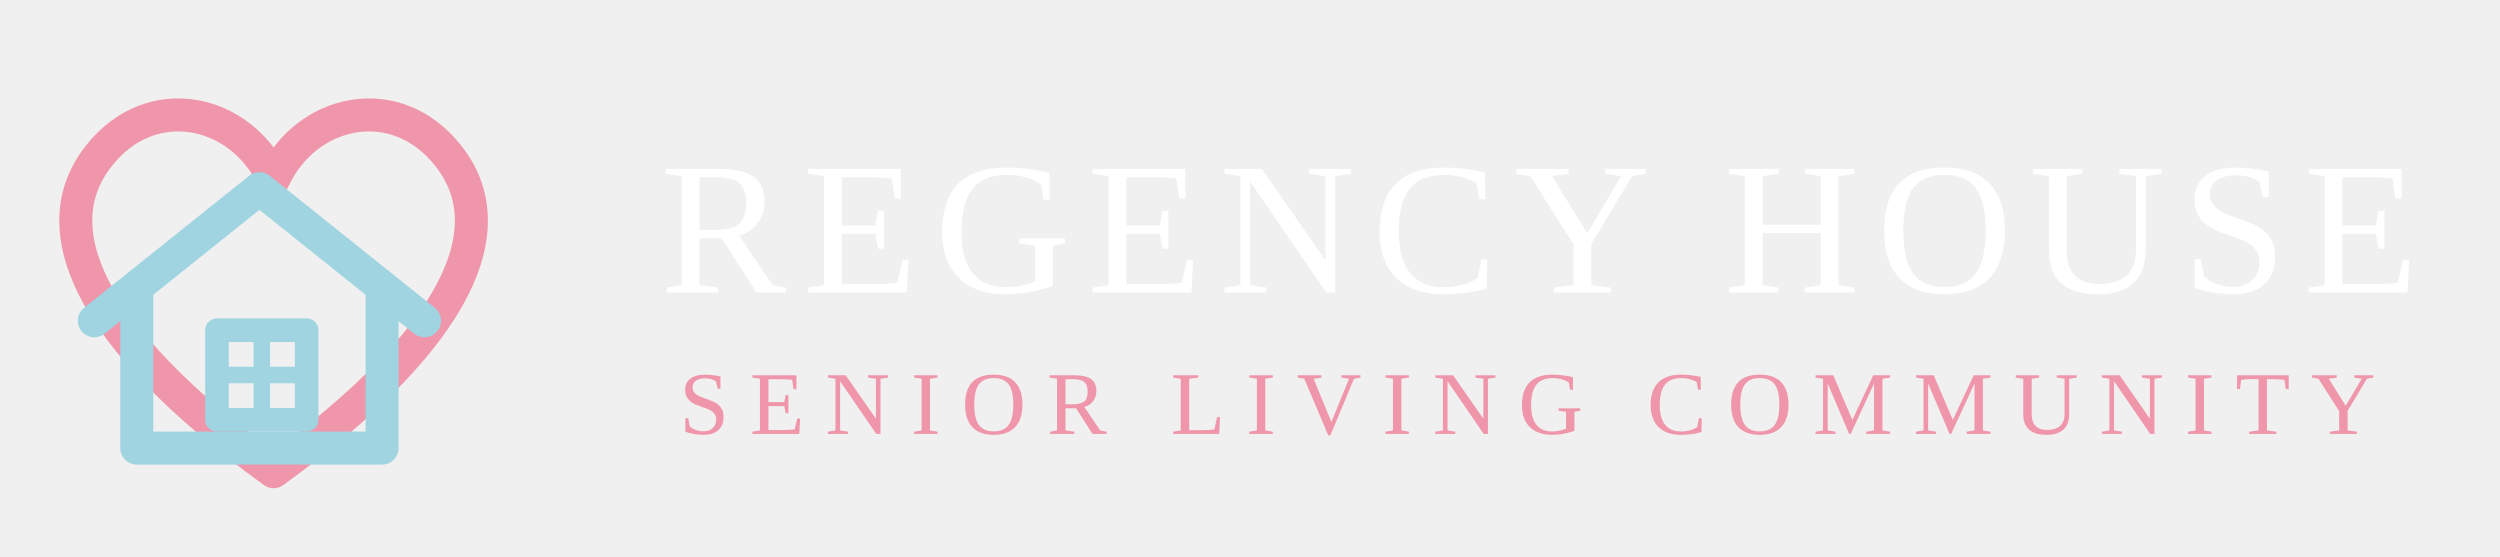
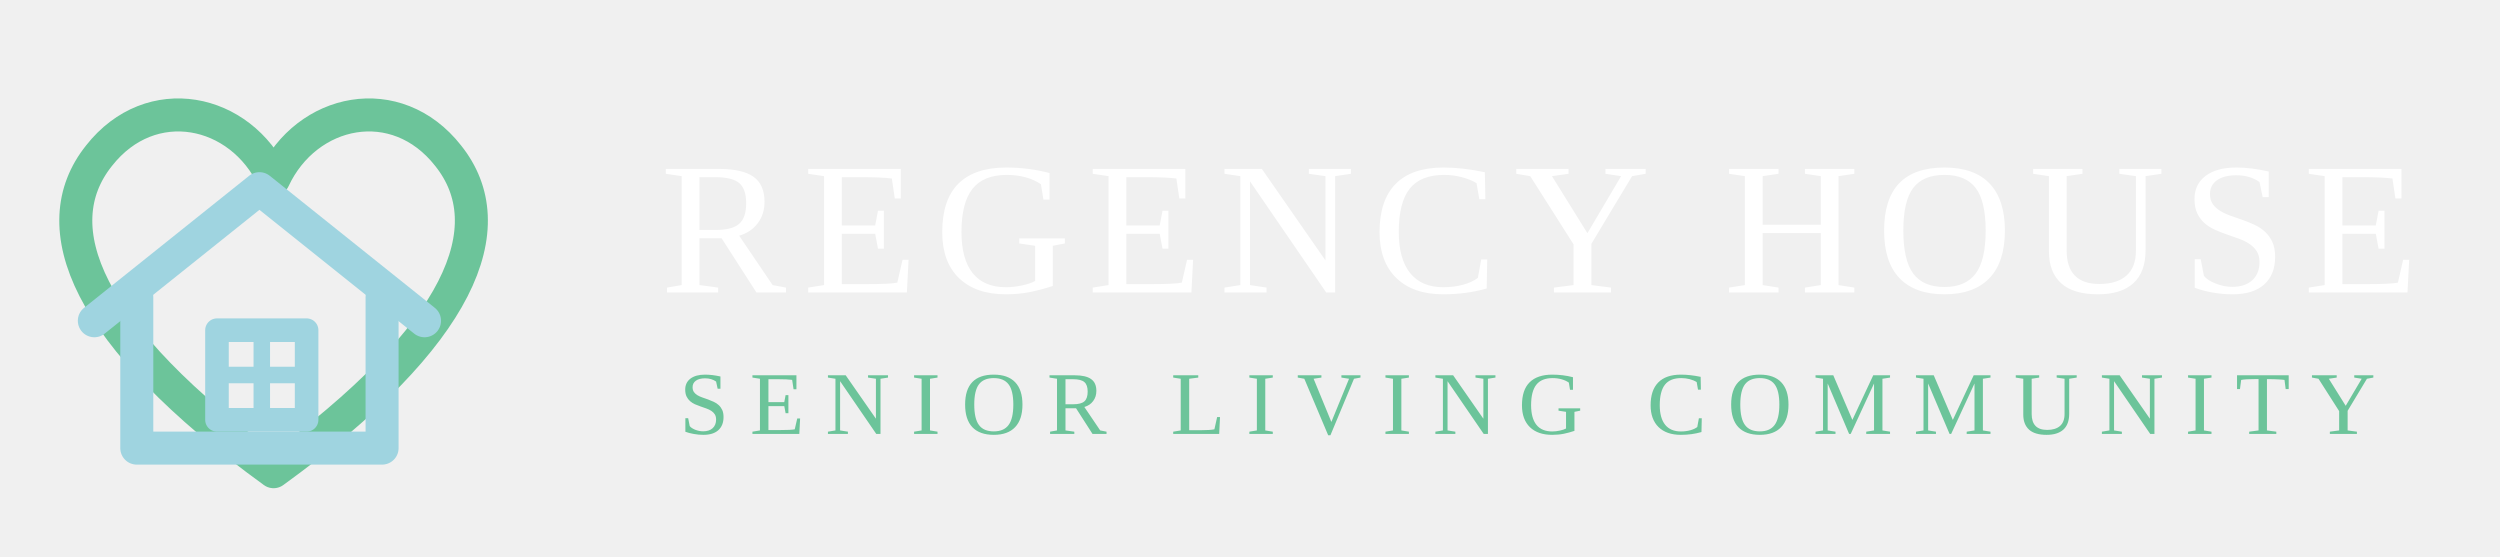
<svg xmlns="http://www.w3.org/2000/svg" viewBox="0 0 530 118" role="img" aria-label="Regency House — Senior Living Community">
  <g fill="none" stroke-linecap="round" stroke-linejoin="round">
-     <path d="M58 100 C 18 71 9 48 21 33 C 32 19 51 23 58 38 C 65 23 84 19 95 33 C 107 48 98 71 58 100 Z" stroke="#f096aa" stroke-width="7" />
+     <path d="M58 100 C 18 71 9 48 21 33 C 32 19 51 23 58 38 C 65 23 84 19 95 33 C 107 48 98 71 58 100 Z" stroke="#6cc49a" stroke-width="7" />
    <path d="M20 68 L55 40 L90 68" stroke="#9fd4e0" stroke-width="7" />
    <path d="M29 63 L29 95 L81 95 L81 63" stroke="#9fd4e0" stroke-width="7" />
    <rect x="46" y="70" width="19" height="19" stroke="#9fd4e0" stroke-width="5" />
    <path d="M55.5 70 L55.5 89 M46 79.5 L65 79.5" stroke="#9fd4e0" stroke-width="3.5" />
  </g>
  <text x="140" y="62" font-family="Georgia, 'Times New Roman', serif" font-size="40" fill="#ffffff" letter-spacing="3.5">REGENCY HOUSE</text>
-   <text x="144" y="92" font-family="Georgia, 'Times New Roman', serif" font-size="19" fill="#f096aa" letter-spacing="4.4">SENIOR LIVING COMMUNITY</text>
+   <text x="144" y="92" font-family="Georgia, 'Times New Roman', serif" font-size="19" fill="#6cc49a" letter-spacing="4.4">SENIOR LIVING COMMUNITY</text>
</svg>
